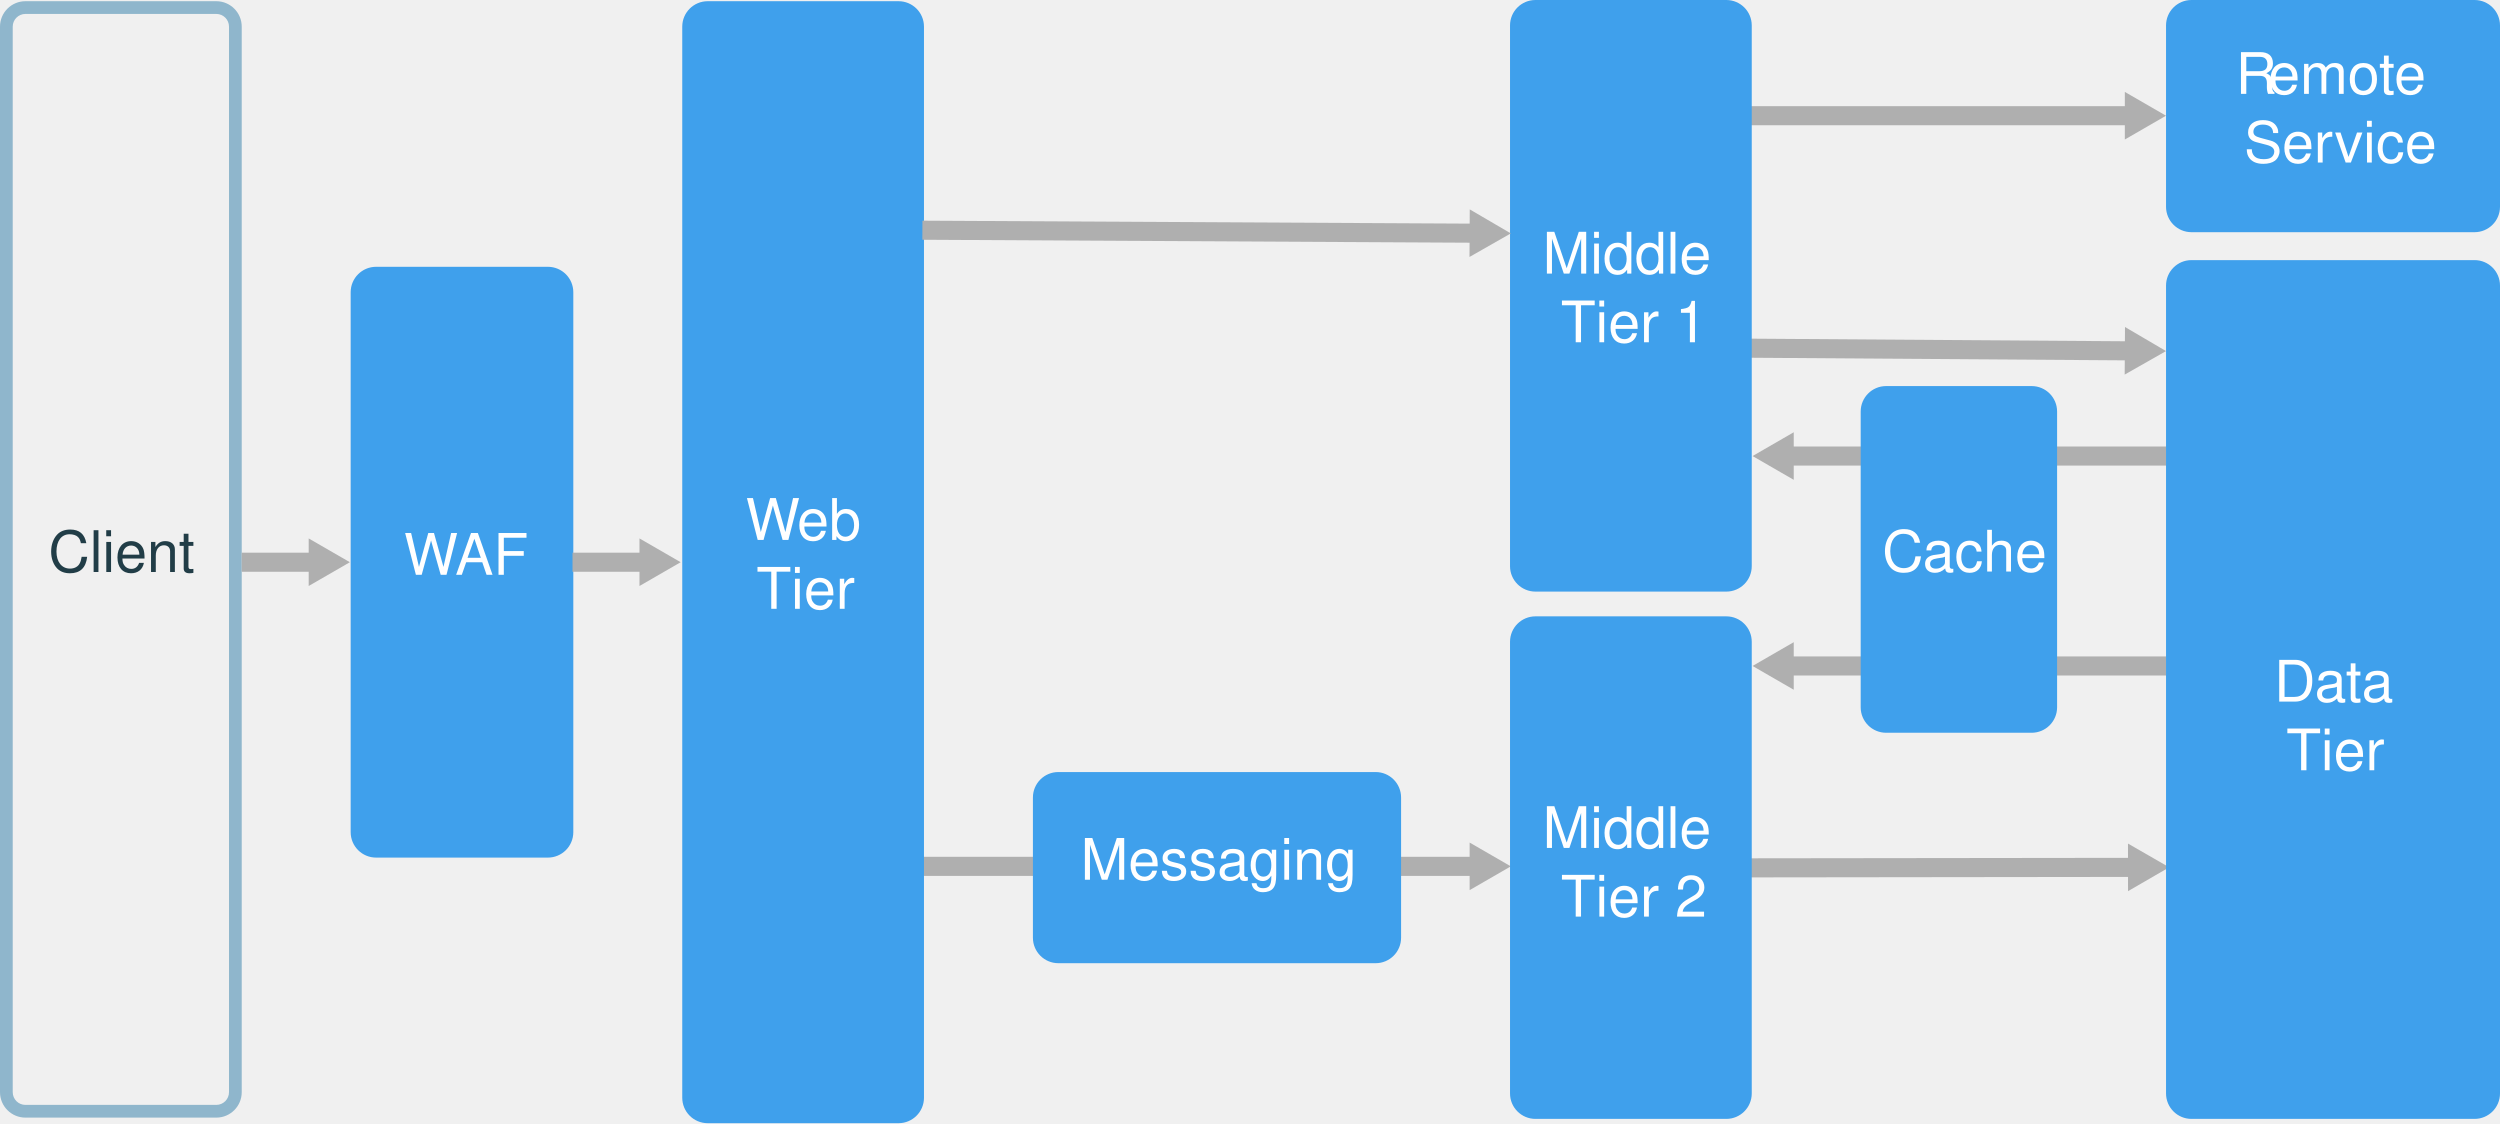
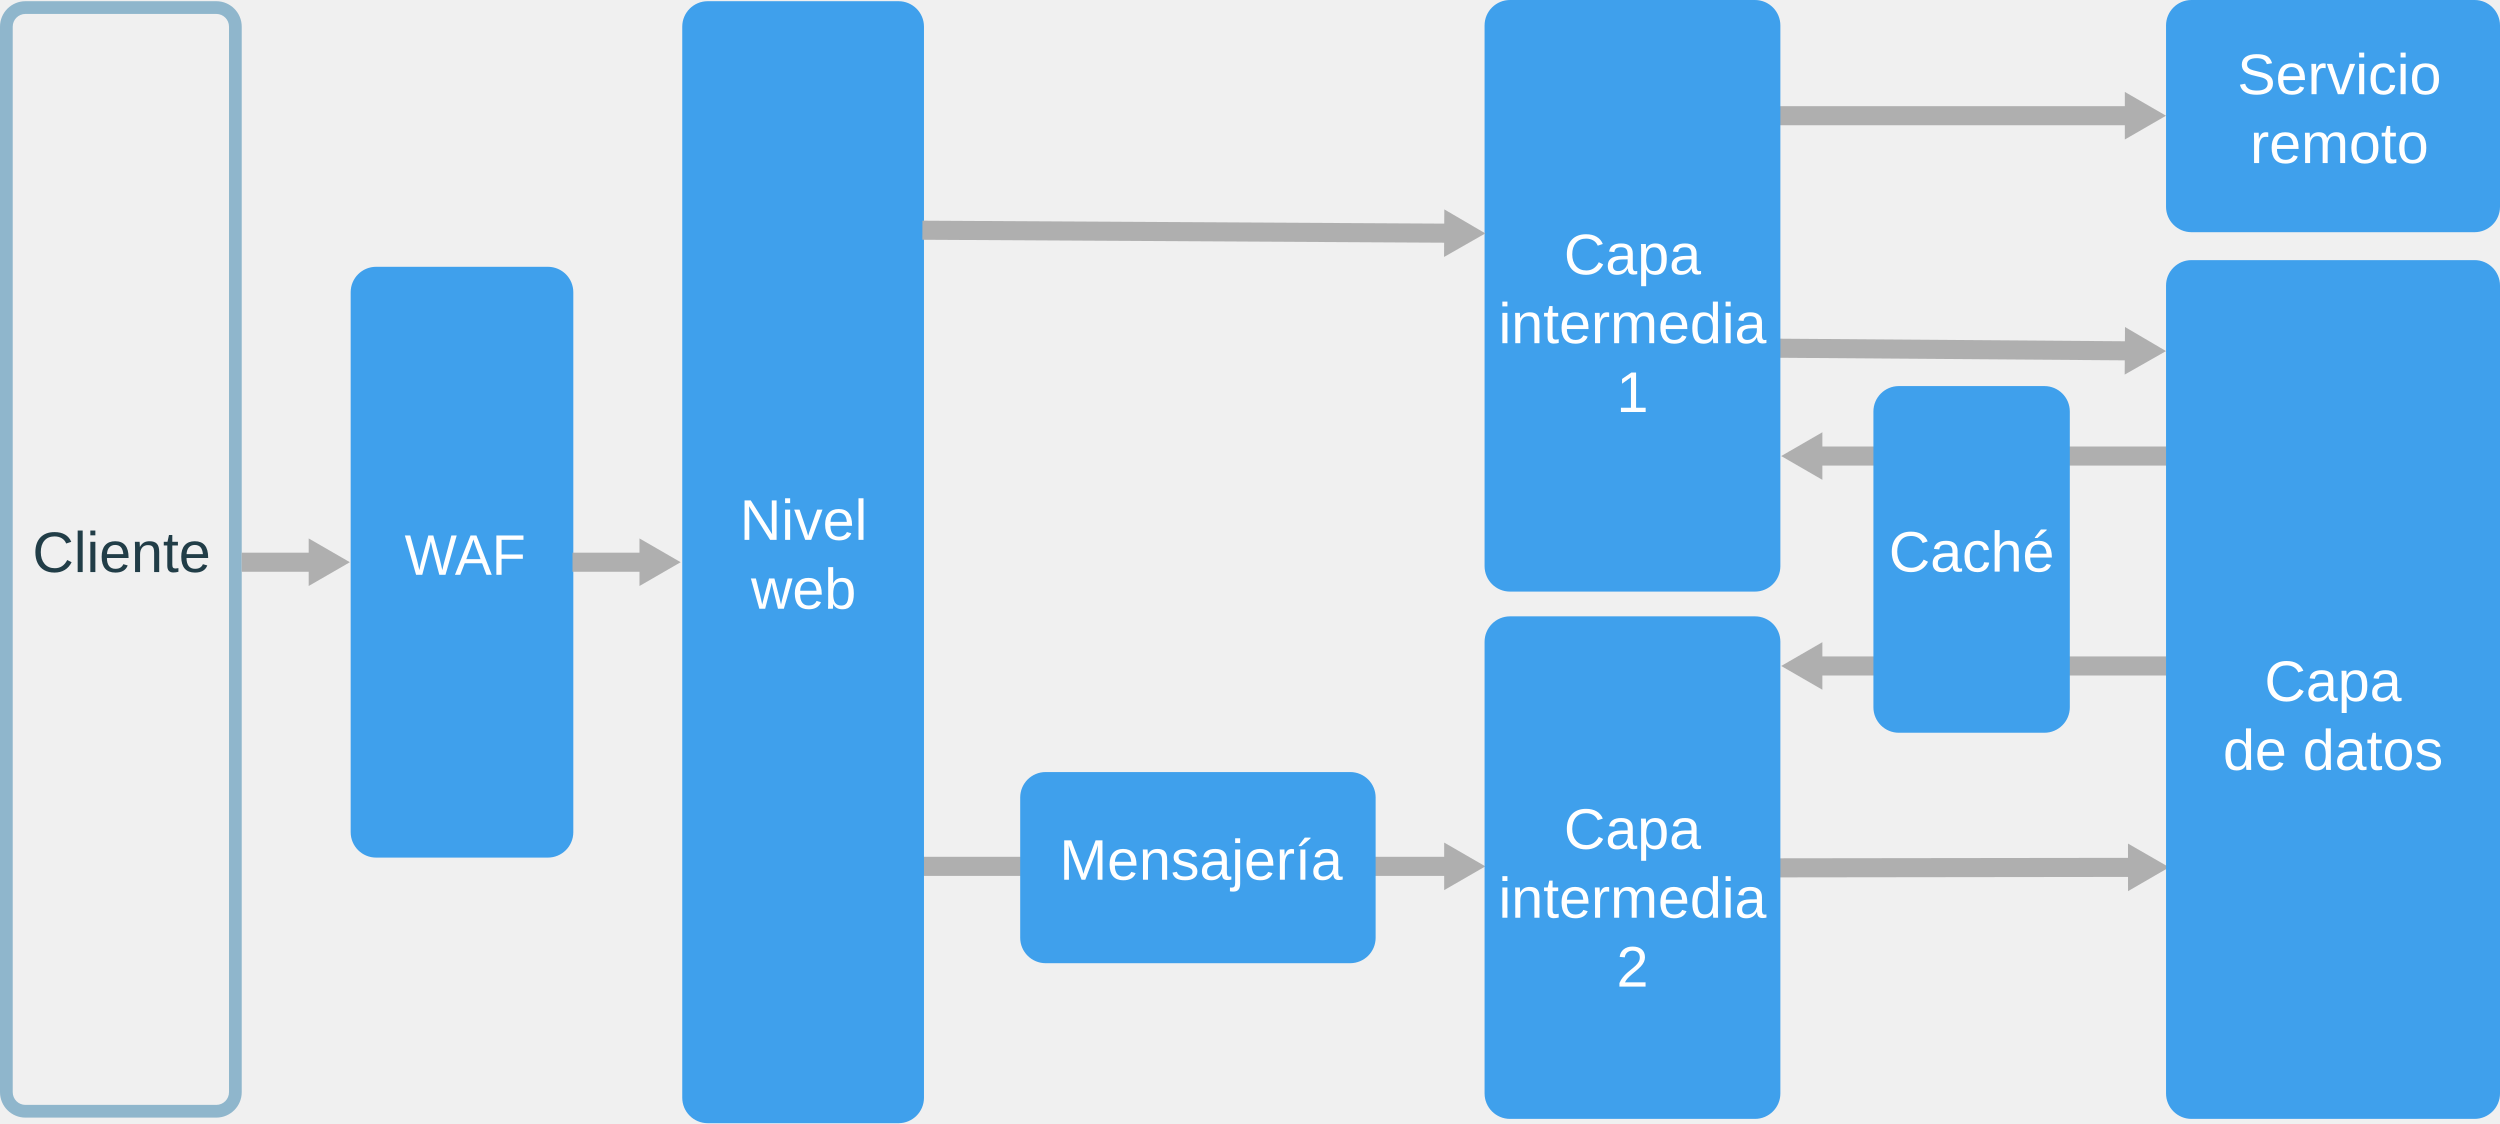
- <svg xmlns="http://www.w3.org/2000/svg" id="Layer_1" data-name="Layer 1" width="786" height="353.13" viewBox="0 0 786 353.13">
+ <svg xmlns="http://www.w3.org/2000/svg" viewBox="0 0 786 353.13">
  <defs>
-     <style>
- text{font-family:segoe-ui_normal,Segoe UI,Segoe,Segoe WP,Helvetica Neue,Helvetica,sans-serif;}.cls-1,.cls-3{fill:none;stroke:#afafaf;stroke-width:6px;}.cls-1{stroke-miterlimit:10;}.cls-2{fill:#afafaf;}.cls-3{stroke-linejoin:bevel;}.cls-4{fill:#3fa0ec;}.cls-5{font-size:18.04px;}.cls-5,.cls-7{fill:#fff;}.cls-6{letter-spacing:-0.04em;}.cls-11,.cls-7{font-size:18px;}.cls-8{letter-spacing:-0.03em;}.cls-9{letter-spacing:-0.04em;}.cls-10{fill:#8fb6cc;}.cls-11{fill:#213d47;}</style>
+     <style>.cls-1,.cls-3{fill:none;stroke:#afafaf;stroke-width:6px;}.cls-1{stroke-miterlimit:10;}.cls-2{fill:#afafaf;}.cls-3{stroke-linejoin:bevel;}.cls-4{fill:#3fa0ec;}.cls-5{fill:#8fb6cc;}.cls-6,.cls-7,.cls-9{isolation:isolate;}.cls-6,.cls-9{font-size:18px;}.cls-6{fill:#213d47;}.cls-10,.cls-6,.cls-7,.cls-9{font-family:ArialMT, Arial;}.cls-7{font-size:17.97px;}.cls-10,.cls-7,.cls-9{fill:#fff;}.cls-8{letter-spacing:-0.04em;}.cls-10{font-size:18.04px;}</style>
  </defs>
-   <line class="cls-1" x1="561.76" y1="209.38" x2="681" y2="209.38" />
-   <polygon class="cls-2" points="563.95 216.86 551 209.38 563.95 201.9 563.95 216.86" />
-   <line class="cls-1" x1="538" y1="36.38" x2="670.24" y2="36.38" />
-   <polygon class="cls-2" points="668.05 43.86 681 36.38 668.05 28.9 668.05 43.86" />
-   <line class="cls-1" x1="537" y1="109.38" x2="670.24" y2="110.31" />
-   <polygon class="cls-2" points="668 117.77 681 110.38 668.1 102.81 668 117.77" />
-   <line class="cls-3" x1="537" y1="272.87" x2="671.23" y2="272.7" />
-   <polygon class="cls-2" points="669.05 280.18 682 272.68 669.04 265.22 669.05 280.18" />
-   <line class="cls-1" x1="561.76" y1="143.38" x2="681" y2="143.38" />
-   <polygon class="cls-2" points="563.95 150.86 551 143.38 563.95 135.9 563.95 150.86" />
-   <line class="cls-1" x1="290" y1="272.38" x2="464.24" y2="272.38" />
-   <polygon class="cls-2" points="462.05 279.86 475 272.38 462.05 264.9 462.05 279.86" />
-   <rect class="cls-4" x="214.5" y="0.38" width="76" height="352.75" rx="8" ry="8" />
-   <text class="cls-5" transform="translate(234.45 169.75)">
-     <tspan class="cls-6">W</tspan>
-     <tspan x="16.14" y="0">eb</tspan>
-     <tspan x="3.33" y="21.65">Tier</tspan>
-   </text>
-   <rect class="cls-4" x="474.75" width="76" height="186" rx="8" ry="8" />
-   <text class="cls-7" transform="translate(485 86.01)">Middle<tspan x="5.7" y="21.6">Tier 1</tspan>
-   </text>
-   <rect class="cls-4" x="474.75" y="193.78" width="76" height="158" rx="8" ry="8" />
-   <text class="cls-7" transform="translate(485 266.59)">Middle<tspan x="5.7" y="21.6">Tier 2</tspan>
-   </text>
-   <rect class="cls-4" x="324.75" y="242.73" width="115.75" height="60.1" rx="8" ry="8" />
-   <text class="cls-7" transform="translate(339.75 276.59)">Messaging</text>
-   <rect class="cls-4" x="585" y="121.38" width="61.75" height="109" rx="8" ry="8" />
-   <text class="cls-7" transform="translate(591.77 179.69)">Cache</text>
-   <line class="cls-1" x1="290" y1="72.38" x2="464.24" y2="73.32" />
-   <polygon class="cls-2" points="462.01 80.79 475 73.38 462.09 65.83 462.01 80.79" />
-   <rect class="cls-4" x="681" width="105" height="73" rx="8" ry="8" />
-   <text class="cls-7" transform="translate(702.89 29.51)">
-     <tspan class="cls-8">R</tspan>
-     <tspan x="10.24" y="0">emote</tspan>
-     <tspan x="2.64" y="21.6">Service</tspan>
-   </text>
-   <rect class="cls-4" x="681" y="81.78" width="105" height="270" rx="8" ry="8" />
-   <text class="cls-7" transform="translate(714.98 220.58)">Data<tspan x="3.79" y="21.6">Tier</tspan>
-   </text>
-   <rect class="cls-4" x="110.25" y="83.88" width="70" height="185.75" rx="8" ry="8" />
-   <text class="cls-7" transform="translate(126.99 180.71)">
-     <tspan class="cls-9">W</tspan>
-     <tspan x="16.11" y="0">AF</tspan>
-   </text>
-   <line class="cls-1" x1="180" y1="176.76" x2="203.24" y2="176.76" />
-   <polygon class="cls-2" points="201.05 184.24 214 176.76 201.05 169.28 201.05 184.24" />
-   <path class="cls-10" d="M75,133a4,4,0,0,1,4,4V472a4,4,0,0,1-4,4H15a4,4,0,0,1-4-4V137a4,4,0,0,1,4-4H75m0-4H15a8,8,0,0,0-8,8V472a8,8,0,0,0,8,8H75a8,8,0,0,0,8-8V137a8,8,0,0,0-8-8Z" transform="translate(-7 -128.62)" />
-   <text class="cls-11" transform="translate(15.22 179.83)">Client</text>
-   <line class="cls-1" x1="76" y1="176.76" x2="99.24" y2="176.76" />
-   <polygon class="cls-2" points="97.05 184.24 110 176.76 97.05 169.28 97.05 184.24" />
+   <g id="Shapes">
+     <line class="cls-1" x1="570.76" y1="209.38" x2="681" y2="209.38" />
+     <polygon class="cls-2" points="572.95 216.86 560 209.38 572.95 201.9 572.95 216.86" />
+     <line class="cls-1" x1="547" y1="36.38" x2="670.24" y2="36.38" />
+     <polygon class="cls-2" points="668.05 43.86 681 36.38 668.05 28.9 668.05 43.86" />
+     <line class="cls-1" x1="546" y1="109.38" x2="670.24" y2="110.31" />
+     <polygon class="cls-2" points="668 117.77 681 110.38 668.1 102.81 668 117.77" />
+     <line class="cls-3" x1="546" y1="272.87" x2="671.23" y2="272.7" />
+     <polygon class="cls-2" points="669.05 280.18 682 272.68 669.04 265.22 669.05 280.18" />
+     <line class="cls-1" x1="570.76" y1="143.38" x2="681" y2="143.38" />
+     <polygon class="cls-2" points="572.95 150.86 560 143.38 572.95 135.9 572.95 150.86" />
+     <line class="cls-1" x1="290" y1="272.38" x2="456.24" y2="272.38" />
+     <polygon class="cls-2" points="454.05 279.86 467 272.38 454.05 264.9 454.05 279.86" />
+     <rect class="cls-4" x="214.5" y="0.38" width="76" height="352.75" rx="8" ry="8" />
+     <rect class="cls-4" x="466.75" width="93" height="186" rx="8" ry="8" />
+     <rect class="cls-4" x="466.75" y="193.78" width="93" height="158" rx="8" ry="8" />
+     <rect class="cls-4" x="320.75" y="242.73" width="111.75" height="60.1" rx="8" ry="8" />
+     <rect class="cls-4" x="589" y="121.38" width="61.75" height="109" rx="8" ry="8" />
+     <line class="cls-1" x1="290" y1="72.38" x2="456.24" y2="73.32" />
+     <polygon class="cls-2" points="454.01 80.79 467 73.38 454.09 65.83 454.01 80.79" />
+     <rect class="cls-4" x="681" width="105" height="73" rx="8" ry="8" />
+     <rect class="cls-4" x="681" y="81.78" width="105" height="270" rx="8" ry="8" />
+     <rect class="cls-4" x="110.25" y="83.88" width="70" height="185.75" rx="8" ry="8" />
+     <line class="cls-1" x1="180" y1="176.76" x2="203.24" y2="176.76" />
+     <polygon class="cls-2" points="201.05 184.24 214 176.76 201.05 169.28 201.05 184.24" />
+     <path class="cls-5" d="M68,4.38a4,4,0,0,1,4,4v335a4,4,0,0,1-4,4H8a4,4,0,0,1-4-4V8.38a4,4,0,0,1,4-4H68m0-4H8a8,8,0,0,0-8,8v335a8,8,0,0,0,8,8H68a8,8,0,0,0,8-8V8.38A8,8,0,0,0,68,.38Z" />
+     <line class="cls-1" x1="76" y1="176.76" x2="99.24" y2="176.76" />
+     <polygon class="cls-2" points="97.05 184.24 110 176.76 97.05 169.28 97.05 184.24" />
+   </g>
+   <g id="txt">
+     <text class="cls-6" transform="translate(10.2 179.85)">Cliente</text>
+     <text class="cls-7" transform="translate(127.21 180.71) scale(0.97 1)">
+       <tspan class="cls-8">W</tspan>
+       <tspan x="16.29" y="0">AF</tspan>
+     </text>
+     <text class="cls-9" transform="translate(593.86 179.71)">Caché</text>
+     <text class="cls-10" transform="translate(232.6 169.74)">Nivel <tspan x="3.5" y="21.65">web</tspan>
+     </text>
+     <text class="cls-9" transform="translate(333.1 276.59)">Mensajería</text>
+     <text class="cls-10" transform="translate(491.69 86.24)">Capa <tspan x="-20.55" y="21.65">intermedia </tspan>
+       <tspan x="16.55" y="43.3">1</tspan>
+     </text>
+     <text class="cls-10" transform="translate(491.69 266.89)">Capa <tspan x="-20.55" y="21.65">intermedia </tspan>
+       <tspan x="16.55" y="43.3">2</tspan>
+     </text>
+     <text class="cls-10" transform="translate(703.42 29.62)">Servicio <tspan x="4.01" y="21.65">remoto</tspan>
+     </text>
+     <text class="cls-10" transform="translate(711.94 220.41)">Capa <tspan x="-13.04" y="21.65">de datos</tspan>
+     </text>
+   </g>
</svg>
